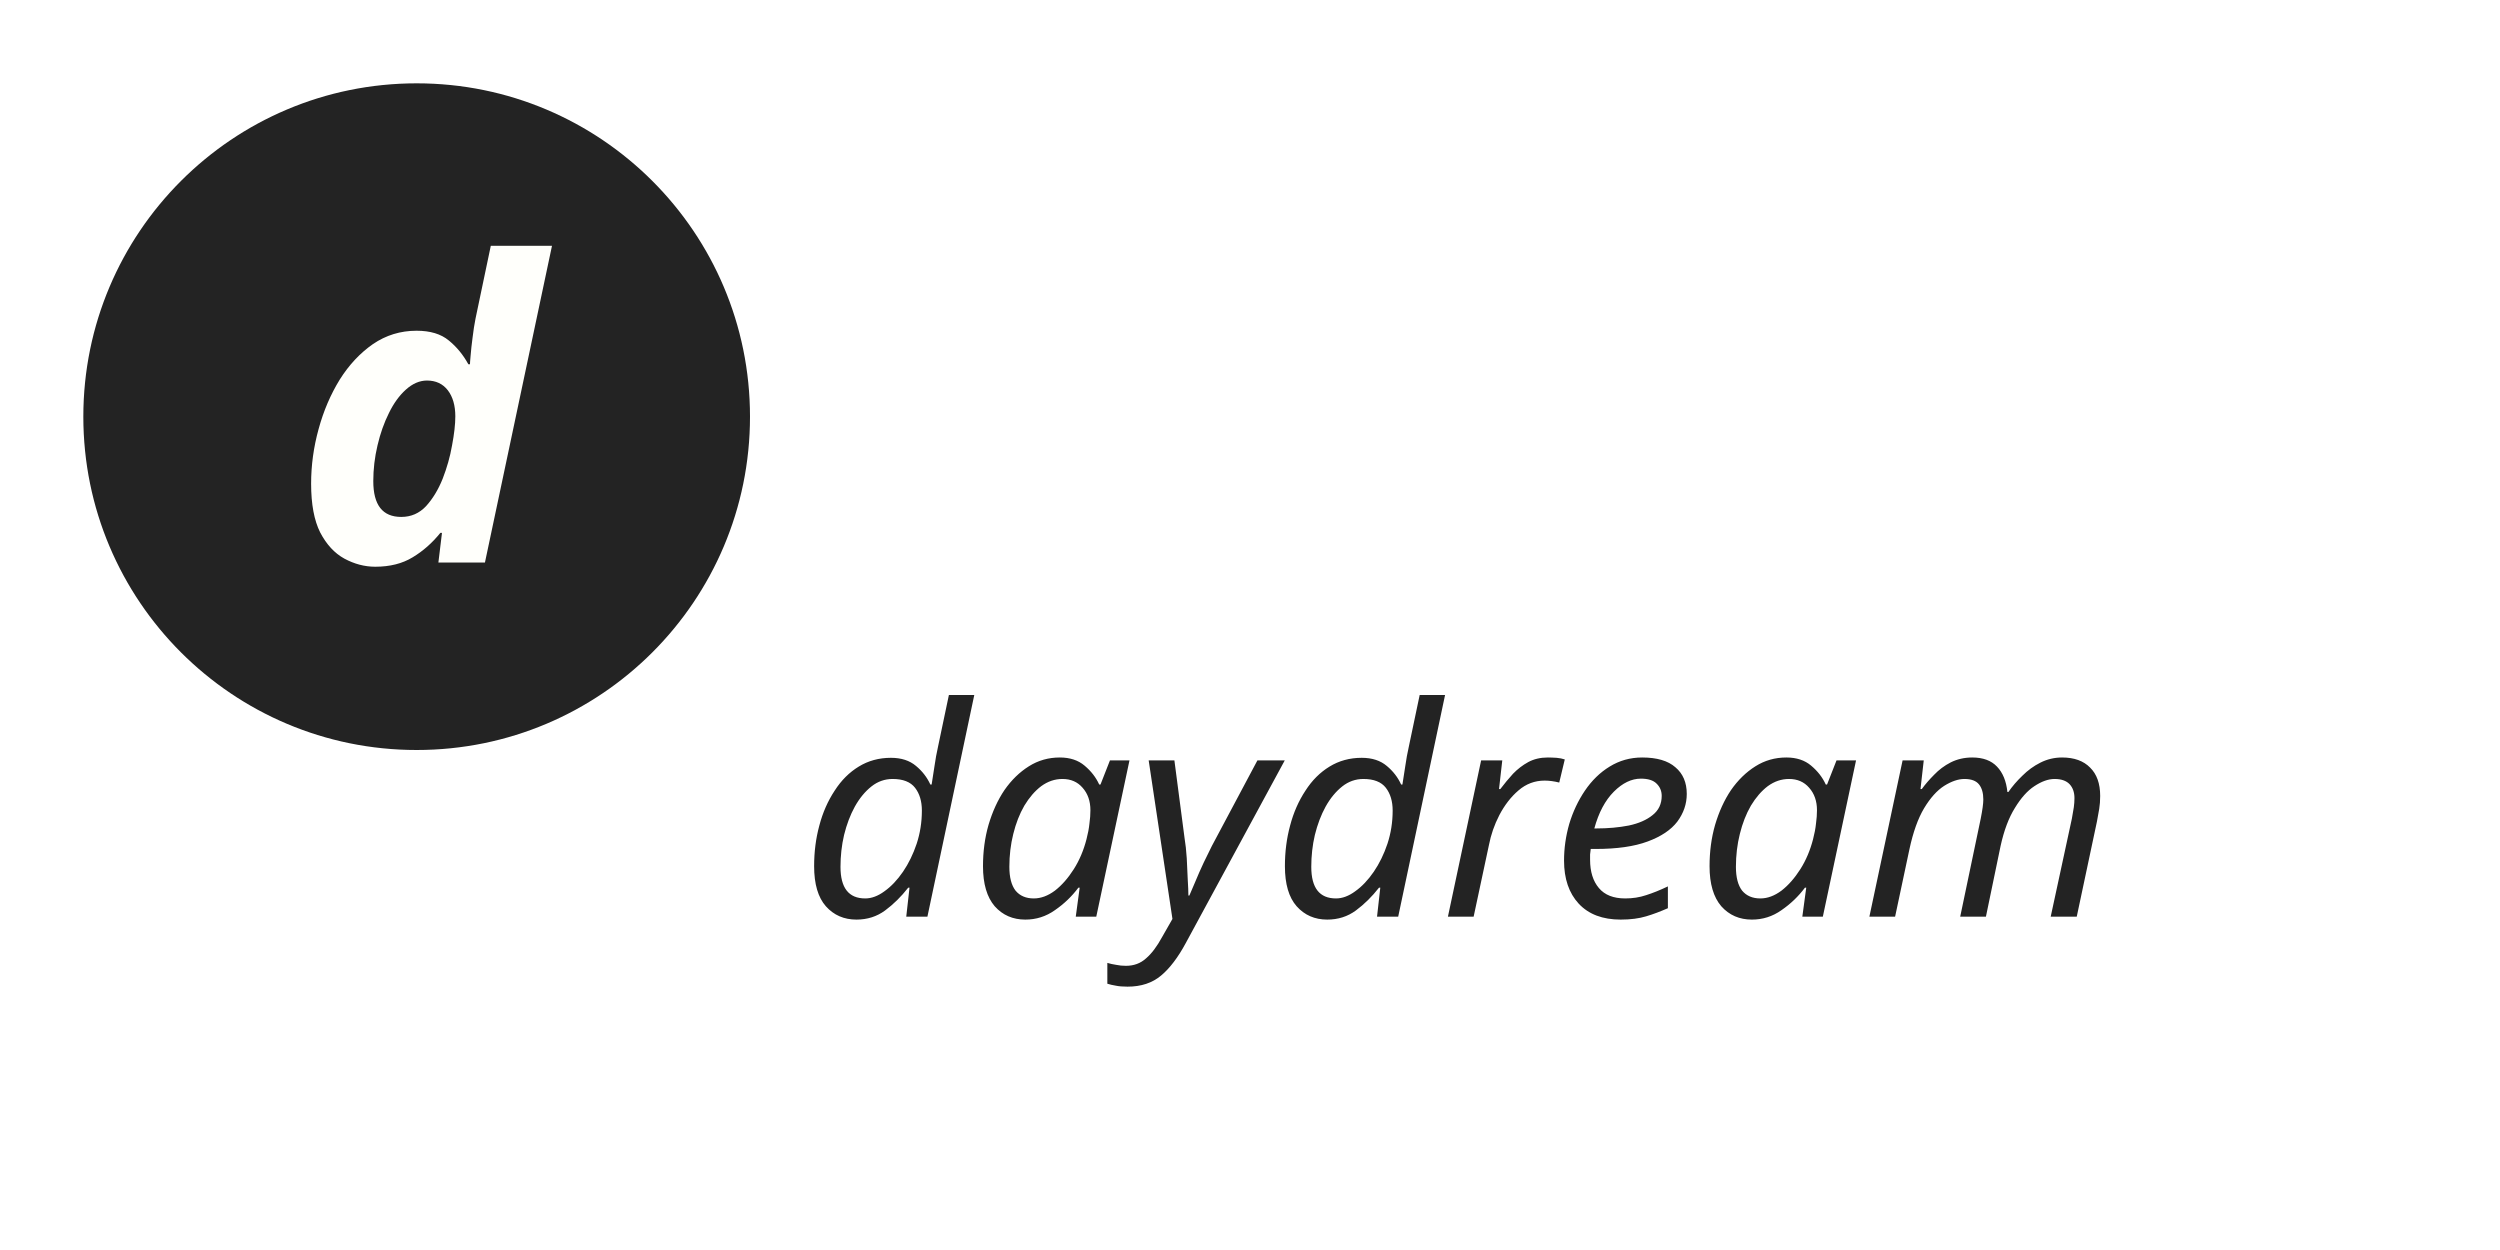
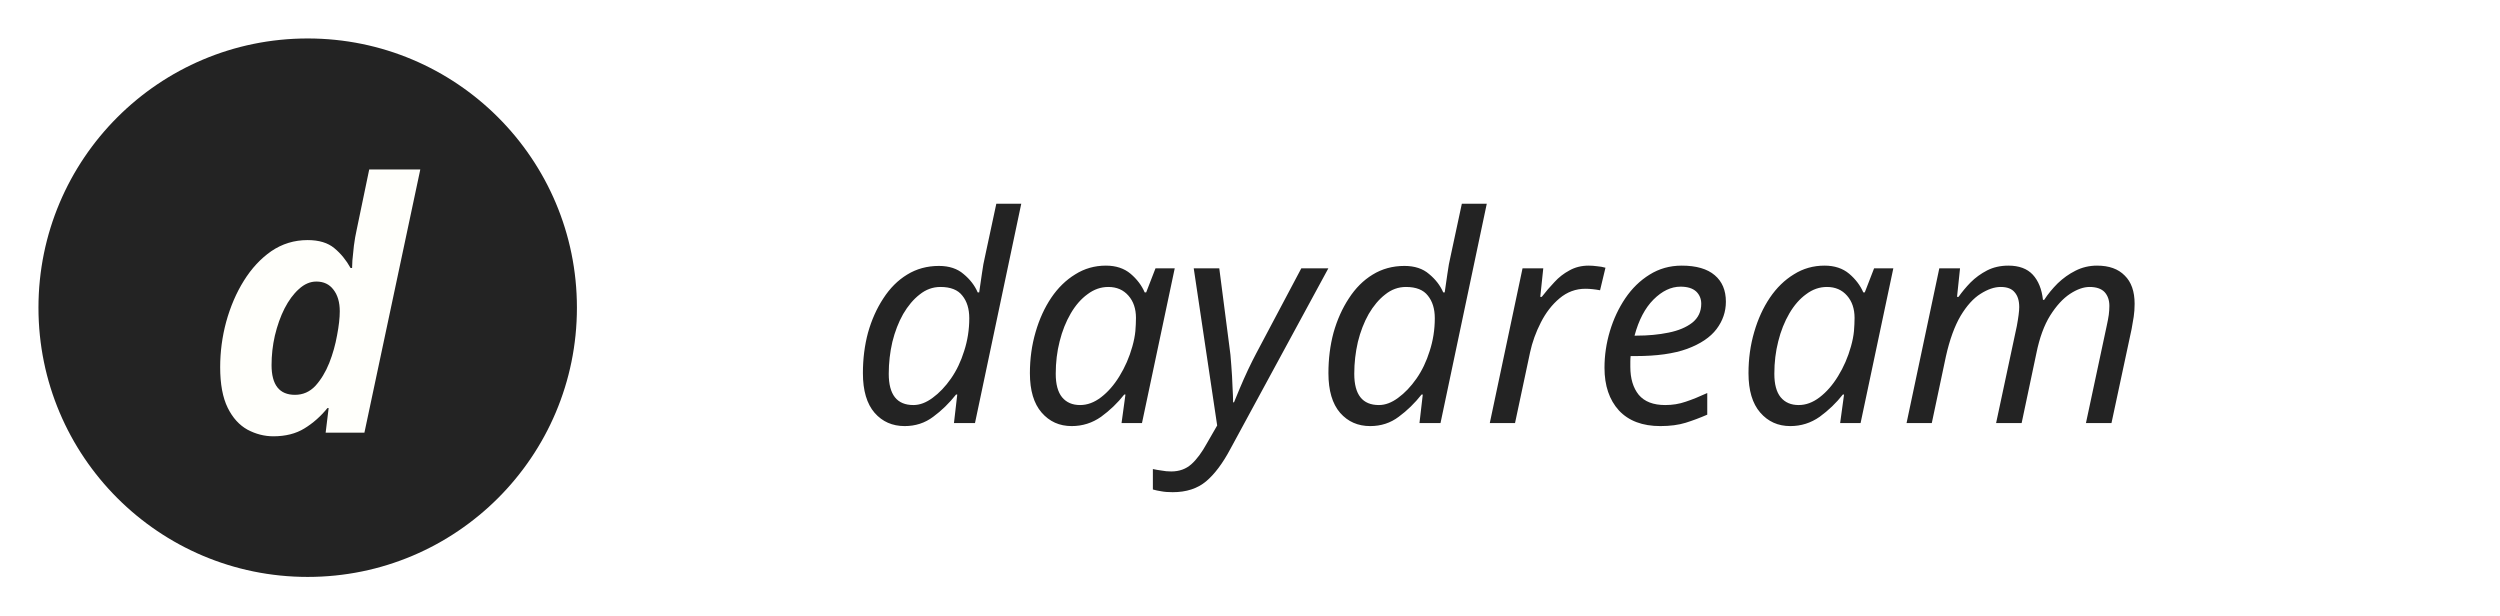
- <svg xmlns="http://www.w3.org/2000/svg" viewBox="0 0 120 60">
-   <circle cx="20" cy="20" r="16" fill="#232323" />
-   <text x="20" y="27" text-anchor="middle" fill="#FFFFFB" font-family="Raleway, sans-serif" font-size="20" font-weight="600" font-style="italic">d</text>
-   <text x="70" y="44" text-anchor="middle" fill="#232323" font-family="Raleway, sans-serif" font-size="14" font-weight="500" font-style="italic">daydream</text>
+ <svg xmlns="http://www.w3.org/2000/svg" viewBox="0 0 130 32">
+   <circle cx="16" cy="16" r="14" fill="#232323" />
+   <text x="16" y="22.5" text-anchor="middle" fill="#FFFFFB" font-family="Raleway, sans-serif" font-size="18" font-weight="600" font-style="italic">d</text>
+   <text x="78" y="22" text-anchor="middle" fill="#232323" font-family="Raleway, sans-serif" font-size="15" font-weight="500" font-style="italic">daydream</text>
</svg>
